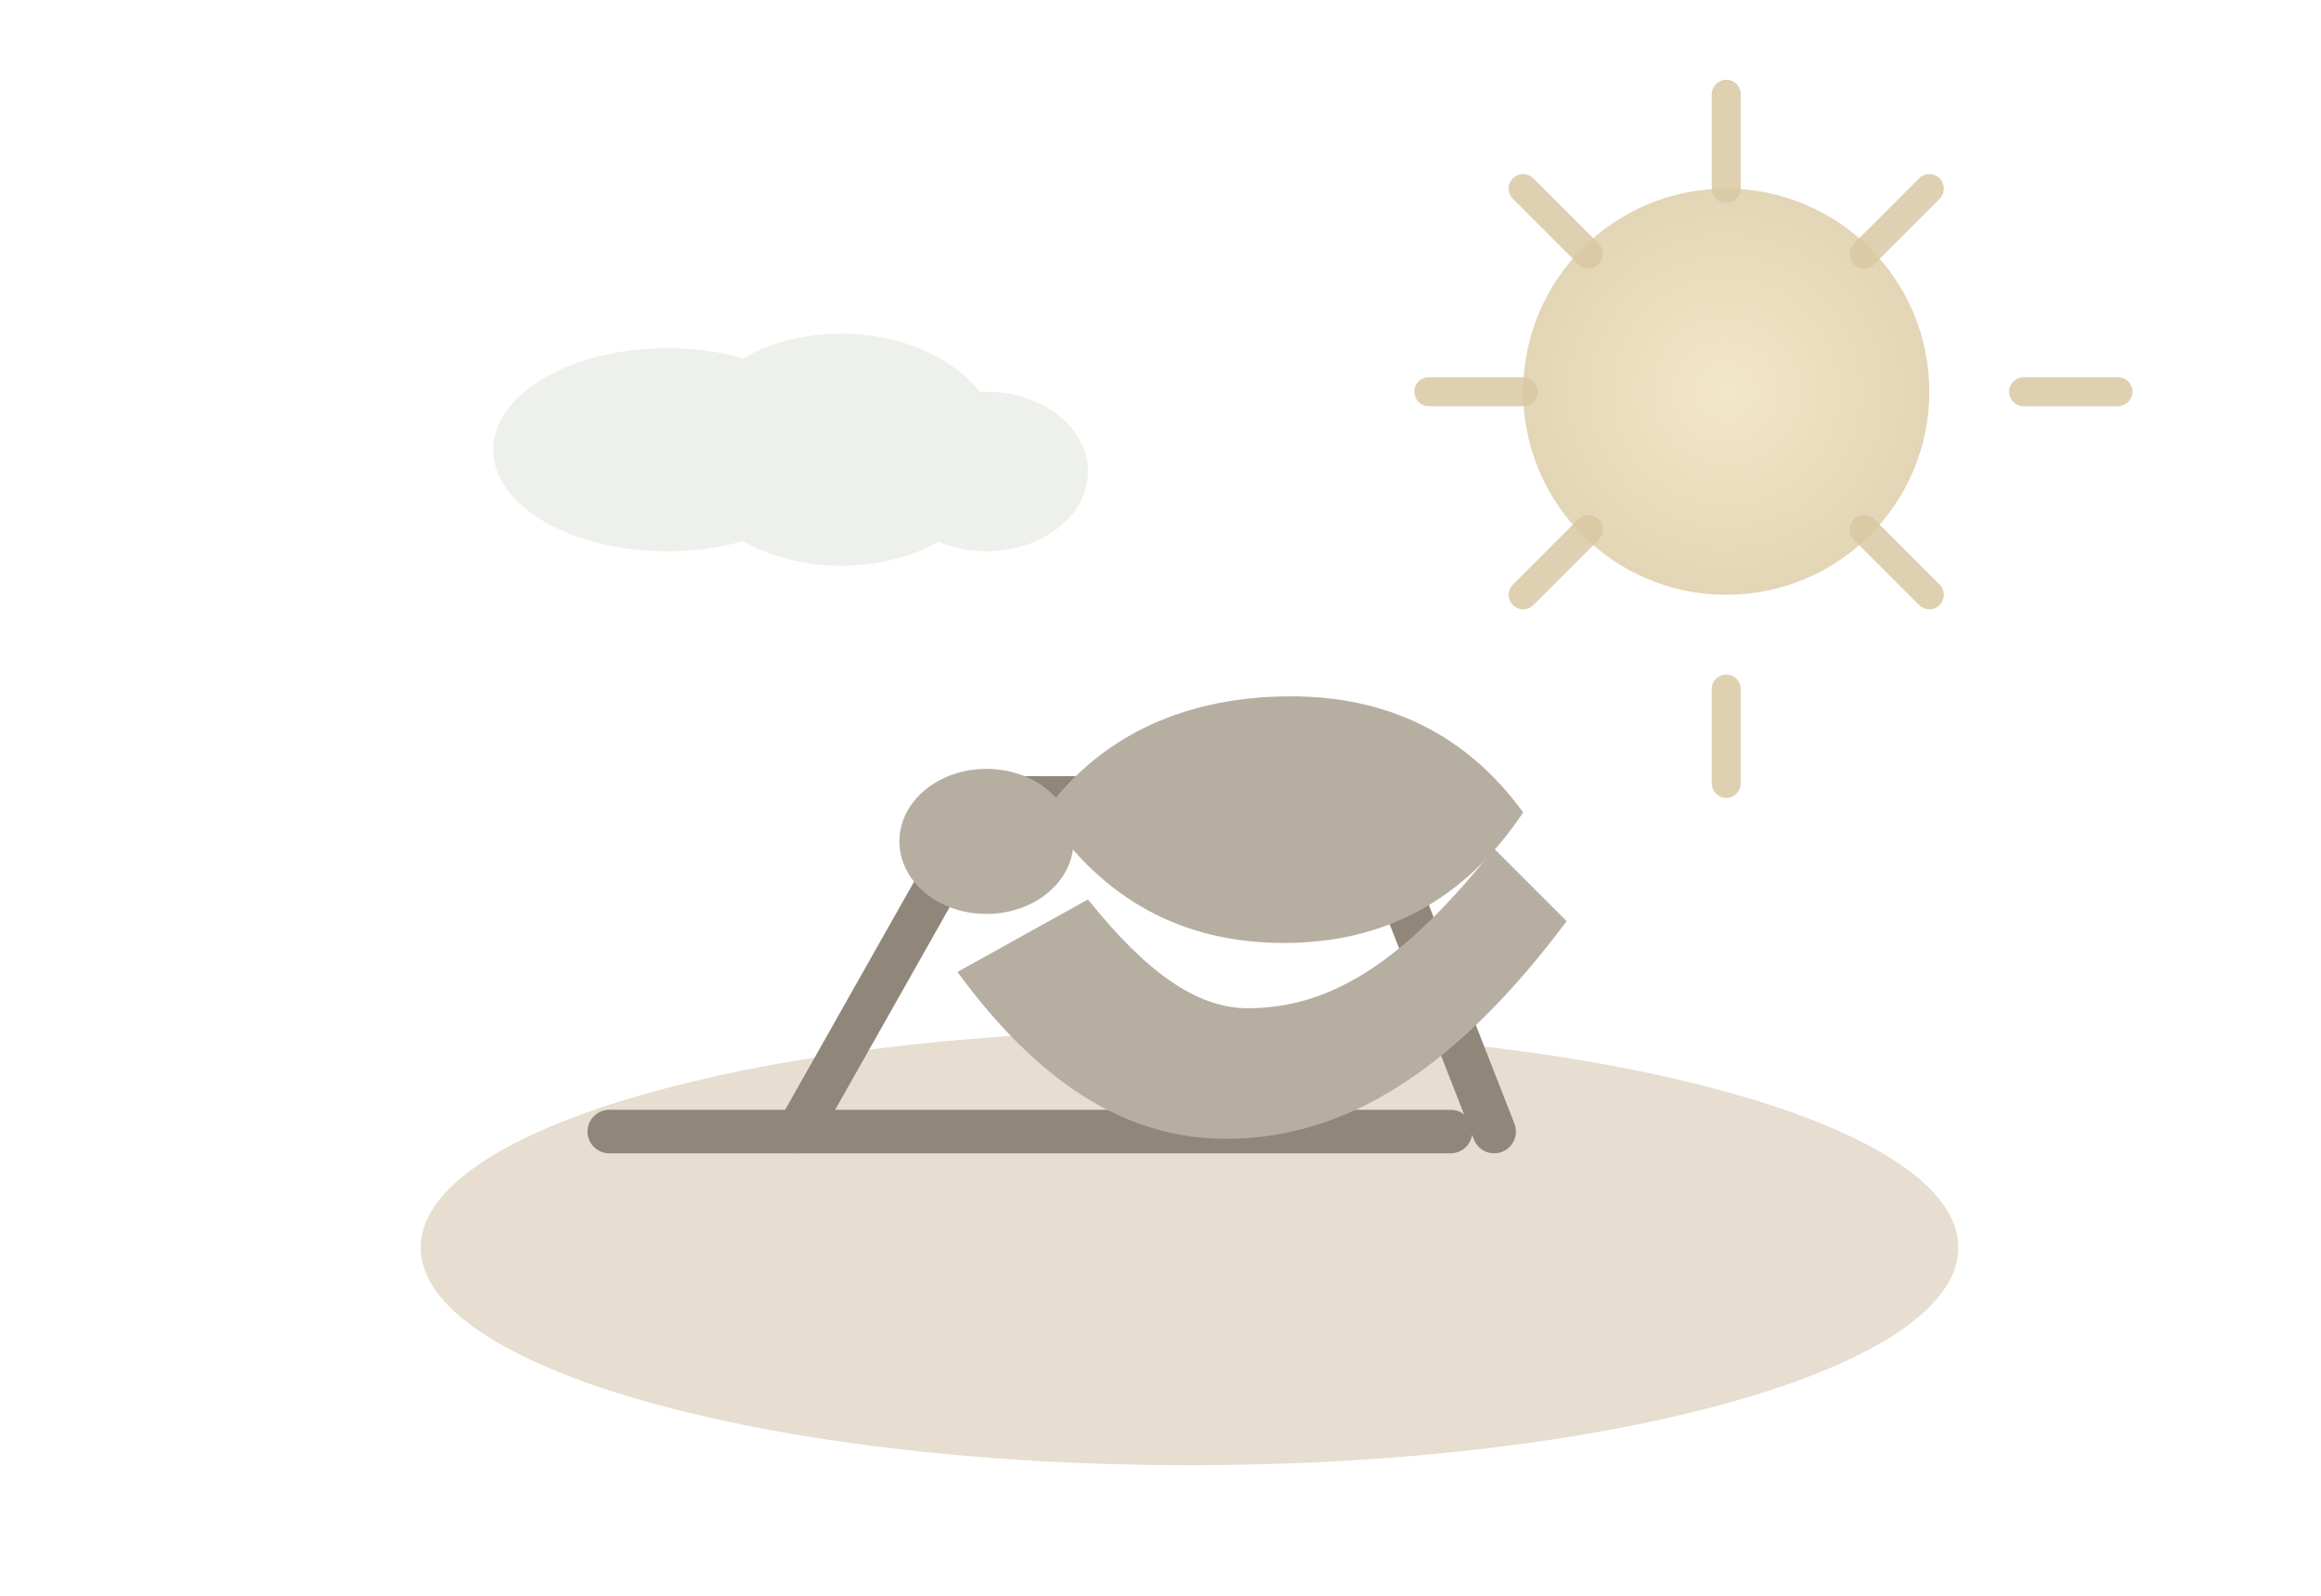
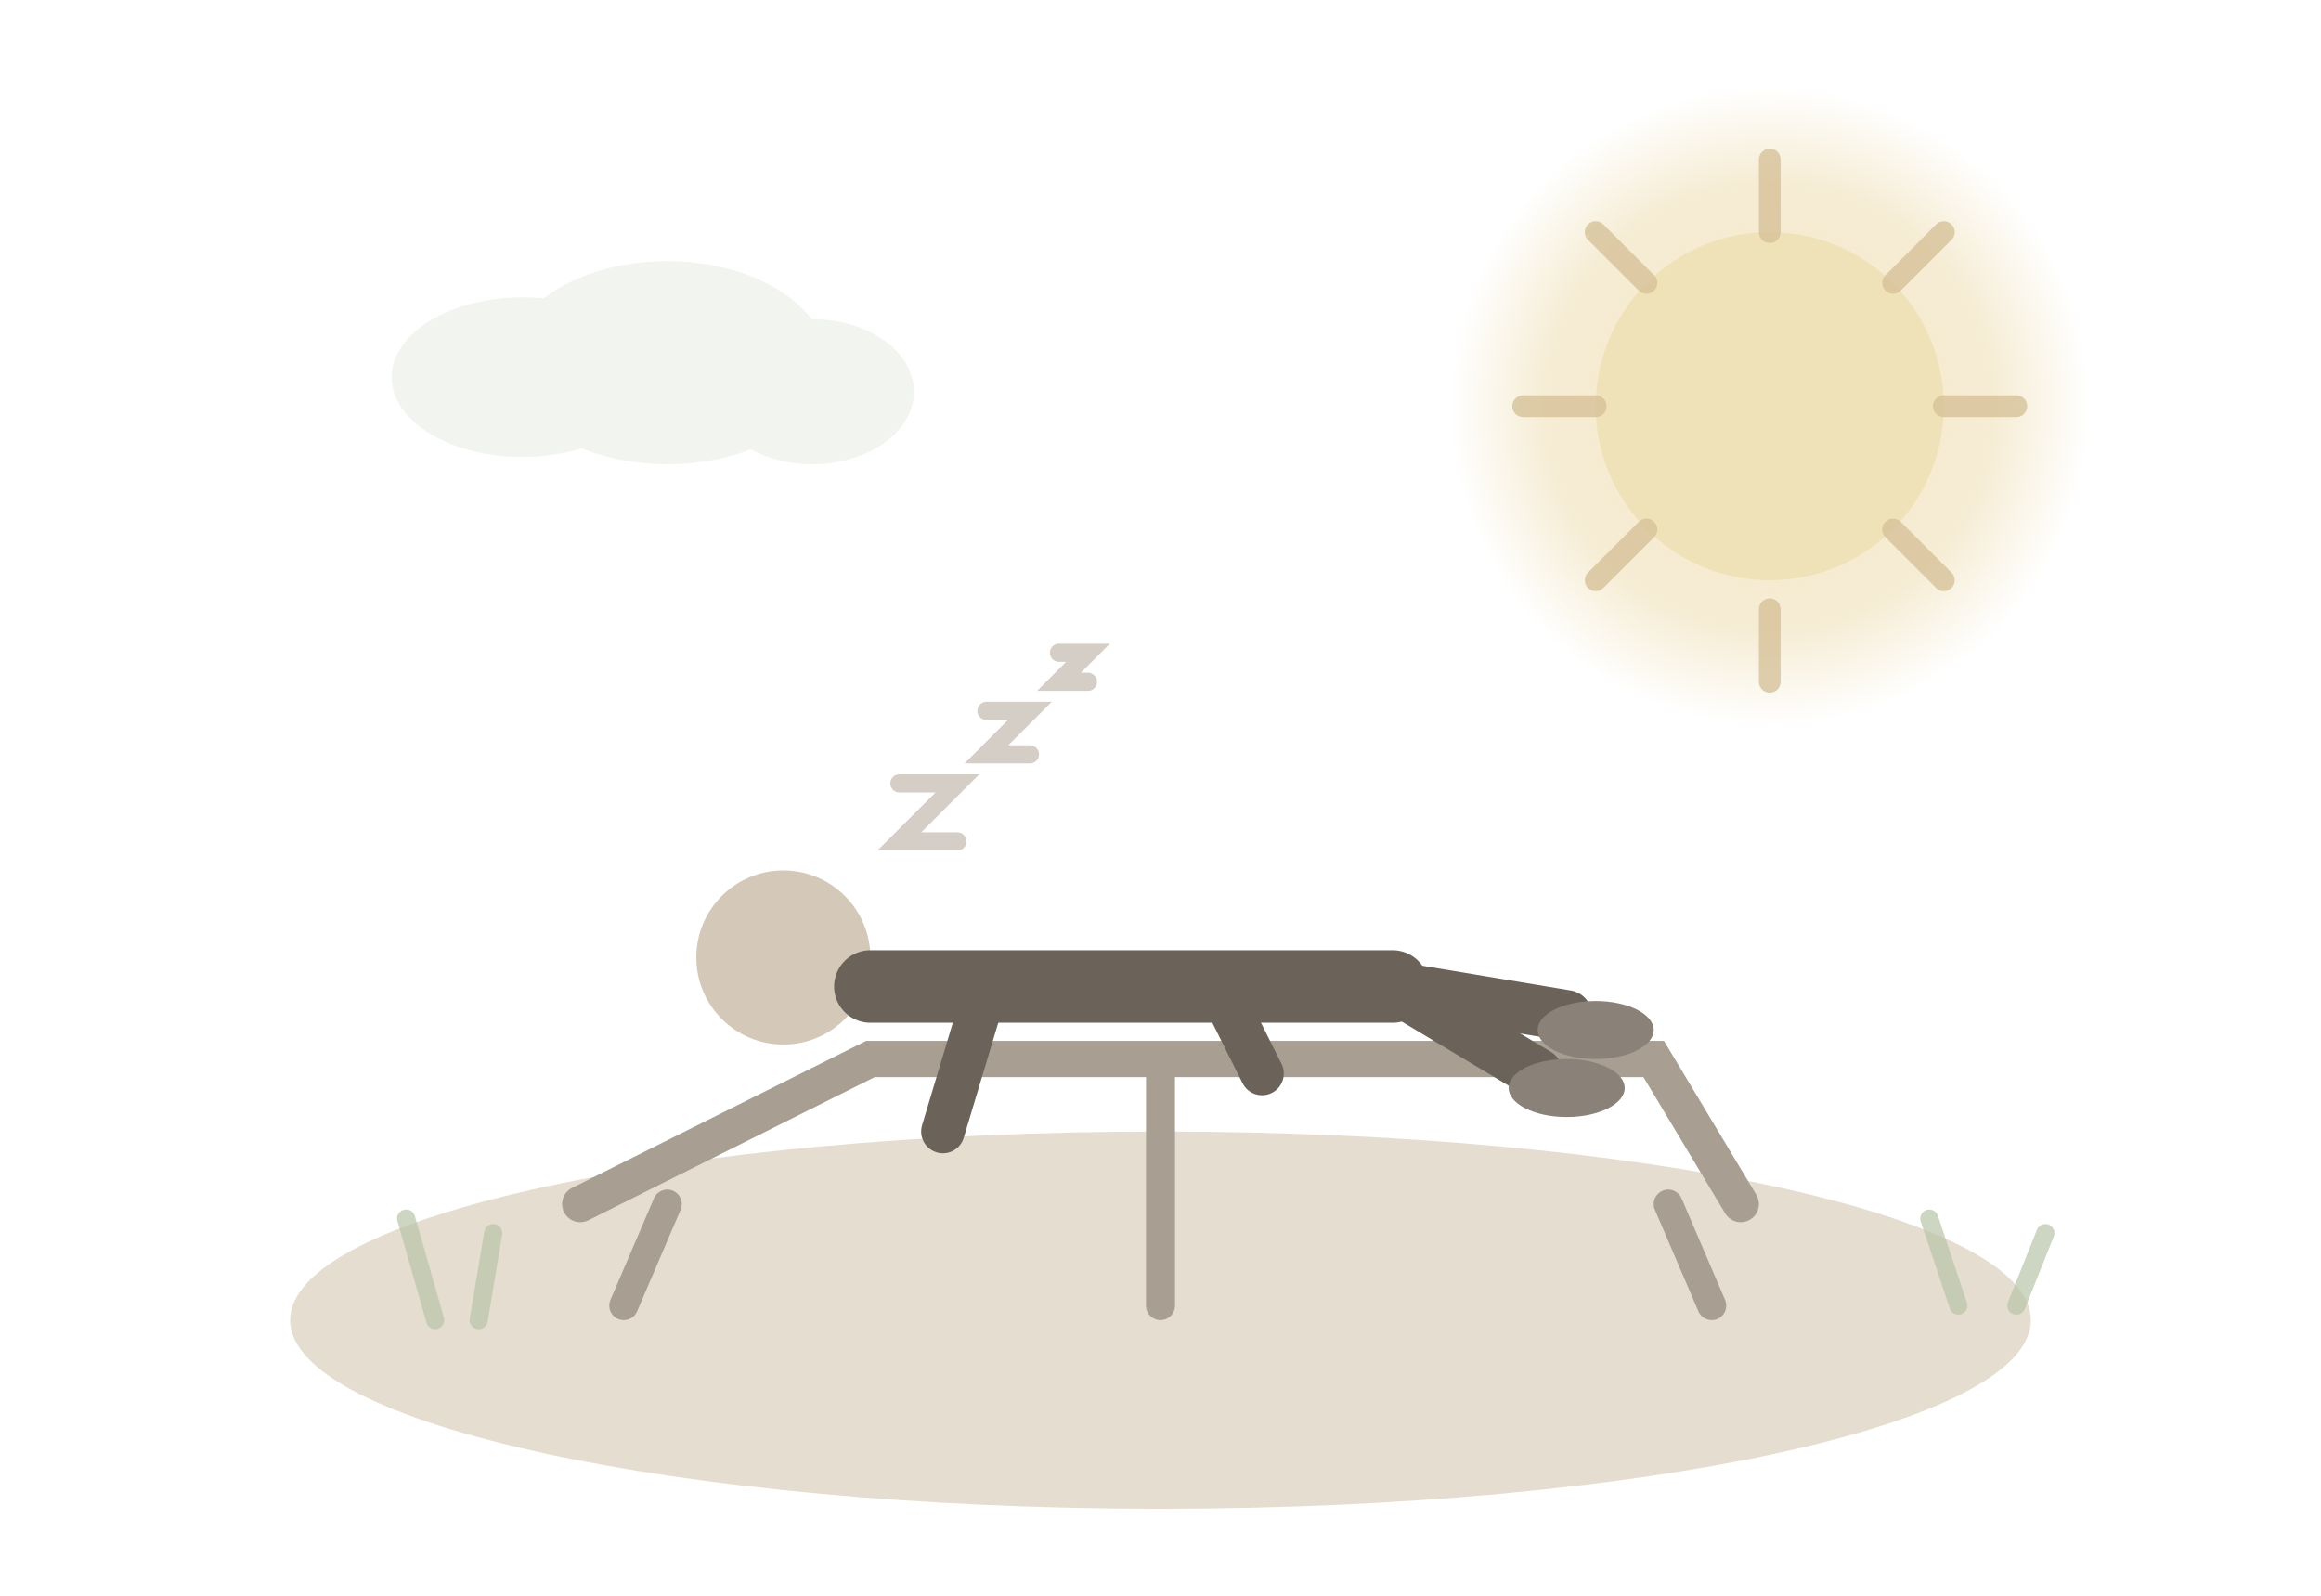
<svg xmlns="http://www.w3.org/2000/svg" viewBox="0 0 320 220" fill="none">
  <defs>
-     <radialGradient id="sun" cx="50%" cy="50%" r="50%">
-       <stop offset="0%" stop-color="#f3e7c9" />
-       <stop offset="100%" stop-color="#e3d6b6" />
+     <radialGradient id="sunGlow" cx="50%" cy="50%" r="50%">
+       <stop offset="0%" stop-color="#f8ecd0" />
+       <stop offset="70%" stop-color="#f0e0b8" stop-opacity=".6" />
+       <stop offset="100%" stop-color="#f0e0b8" stop-opacity="0" />
    </radialGradient>
  </defs>
-   <ellipse cx="164" cy="172" rx="106" ry="30" fill="#e7ddd0" />
-   <circle cx="238" cy="54" r="28" fill="url(#sun)" />
-   <g stroke="#d8c8a3" stroke-linecap="round" stroke-width="4" opacity=".85">
-     <path d="M238 13v13" />
-     <path d="M238 95v13" />
-     <path d="M197 54h13" />
-     <path d="M279 54h13" />
-     <path d="M210 26l9 9" />
-     <path d="M257 73l9 9" />
-     <path d="M210 82l9-9" />
-     <path d="M257 35l9-9" />
+   <ellipse cx="160" cy="182" rx="120" ry="26" fill="#e6ddd1" />
+   <circle cx="244" cy="56" r="44" fill="url(#sunGlow)" />
+   <circle cx="244" cy="56" r="24" fill="#f0e2b8" />
+   <g stroke="#d4bf96" stroke-linecap="round" stroke-width="3" opacity=".75">
+     <path d="M244 22v10" />
+     <path d="M244 84v10" />
+     <path d="M210 56h10" />
+     <path d="M268 56h10" />
+     <path d="M220 32l7 7" />
+     <path d="M261 73l7 7" />
+     <path d="M220 80l7-7" />
+     <path d="M261 39l7-7" />
  </g>
-   <g fill="#eef0eb">
-     <ellipse cx="92" cy="62" rx="24" ry="14" />
-     <ellipse cx="116" cy="62" rx="22" ry="16" />
-     <ellipse cx="136" cy="65" rx="14" ry="11" />
+   <g fill="#f0f2ed" opacity=".85">
+     <ellipse cx="72" cy="52" rx="18" ry="11" />
+     <ellipse cx="92" cy="50" rx="22" ry="14" />
+     <ellipse cx="112" cy="54" rx="14" ry="10" />
  </g>
-   <g stroke="#91867a" stroke-linecap="round" stroke-linejoin="round" stroke-width="6">
-     <path d="M84 156h116" />
-     <path d="M110 156l26-46h56" />
-     <path d="M188 110l18 46" />
+   <path d="M80 166 L120 146 L228 146 L240 166" stroke="#a89e92" stroke-width="5" stroke-linecap="round" fill="none" />
+   <path d="M92 166 L86 180" stroke="#a89e92" stroke-width="4" stroke-linecap="round" />
+   <path d="M230 166 L236 180" stroke="#a89e92" stroke-width="4" stroke-linecap="round" />
+   <path d="M160 146 L160 180" stroke="#a89e92" stroke-width="4" stroke-linecap="round" />
+   <g stroke="#6b6359" stroke-linecap="round" stroke-linejoin="round">
+     <circle cx="108" cy="132" r="12" fill="#d4c8b8" stroke="none" />
+     <path d="M120 136 L192 136" stroke-width="10" />
+     <path d="M136 136 L130 156" stroke-width="6" />
+     <path d="M168 136 L174 148" stroke-width="6" />
+     <path d="M192 136 L216 140" stroke-width="7" />
+     <path d="M192 136 L212 148" stroke-width="7" />
  </g>
-   <g fill="#b7aea2">
-     <path d="M144 112c8-11 20-16 34-16 13 0 24 5 32 16-8 12-19 18-33 18s-25-6-33-18Z" />
-     <ellipse cx="136" cy="116" rx="12" ry="10" />
-     <path d="M150 124c8 10 15 15 22 15 12 0 22-7 34-22l10 10c-15 20-30 30-47 30-14 0-26-8-37-23l18-10Z" />
+   <ellipse cx="220" cy="142" rx="8" ry="4" fill="#8a8178" />
+   <ellipse cx="216" cy="150" rx="8" ry="4" fill="#8a8178" />
+   <g stroke="#b8c4a8" stroke-linecap="round" stroke-width="2.5" opacity=".7">
+     <path d="M60 182 L56 168" />
+     <path d="M66 182 L68 170" />
+     <path d="M270 180 L266 168" />
+     <path d="M278 180 L282 170" />
+   </g>
+   <g fill="none" stroke="#b8aea0" stroke-linecap="round" stroke-width="2.5" opacity=".6">
+     <path d="M124 108 L132 108 L124 116 L132 116" />
+     <path d="M136 98 L142 98 L136 104 L142 104" />
+     <path d="M146 90 L150 90 L146 94 L150 94" />
  </g>
</svg>
